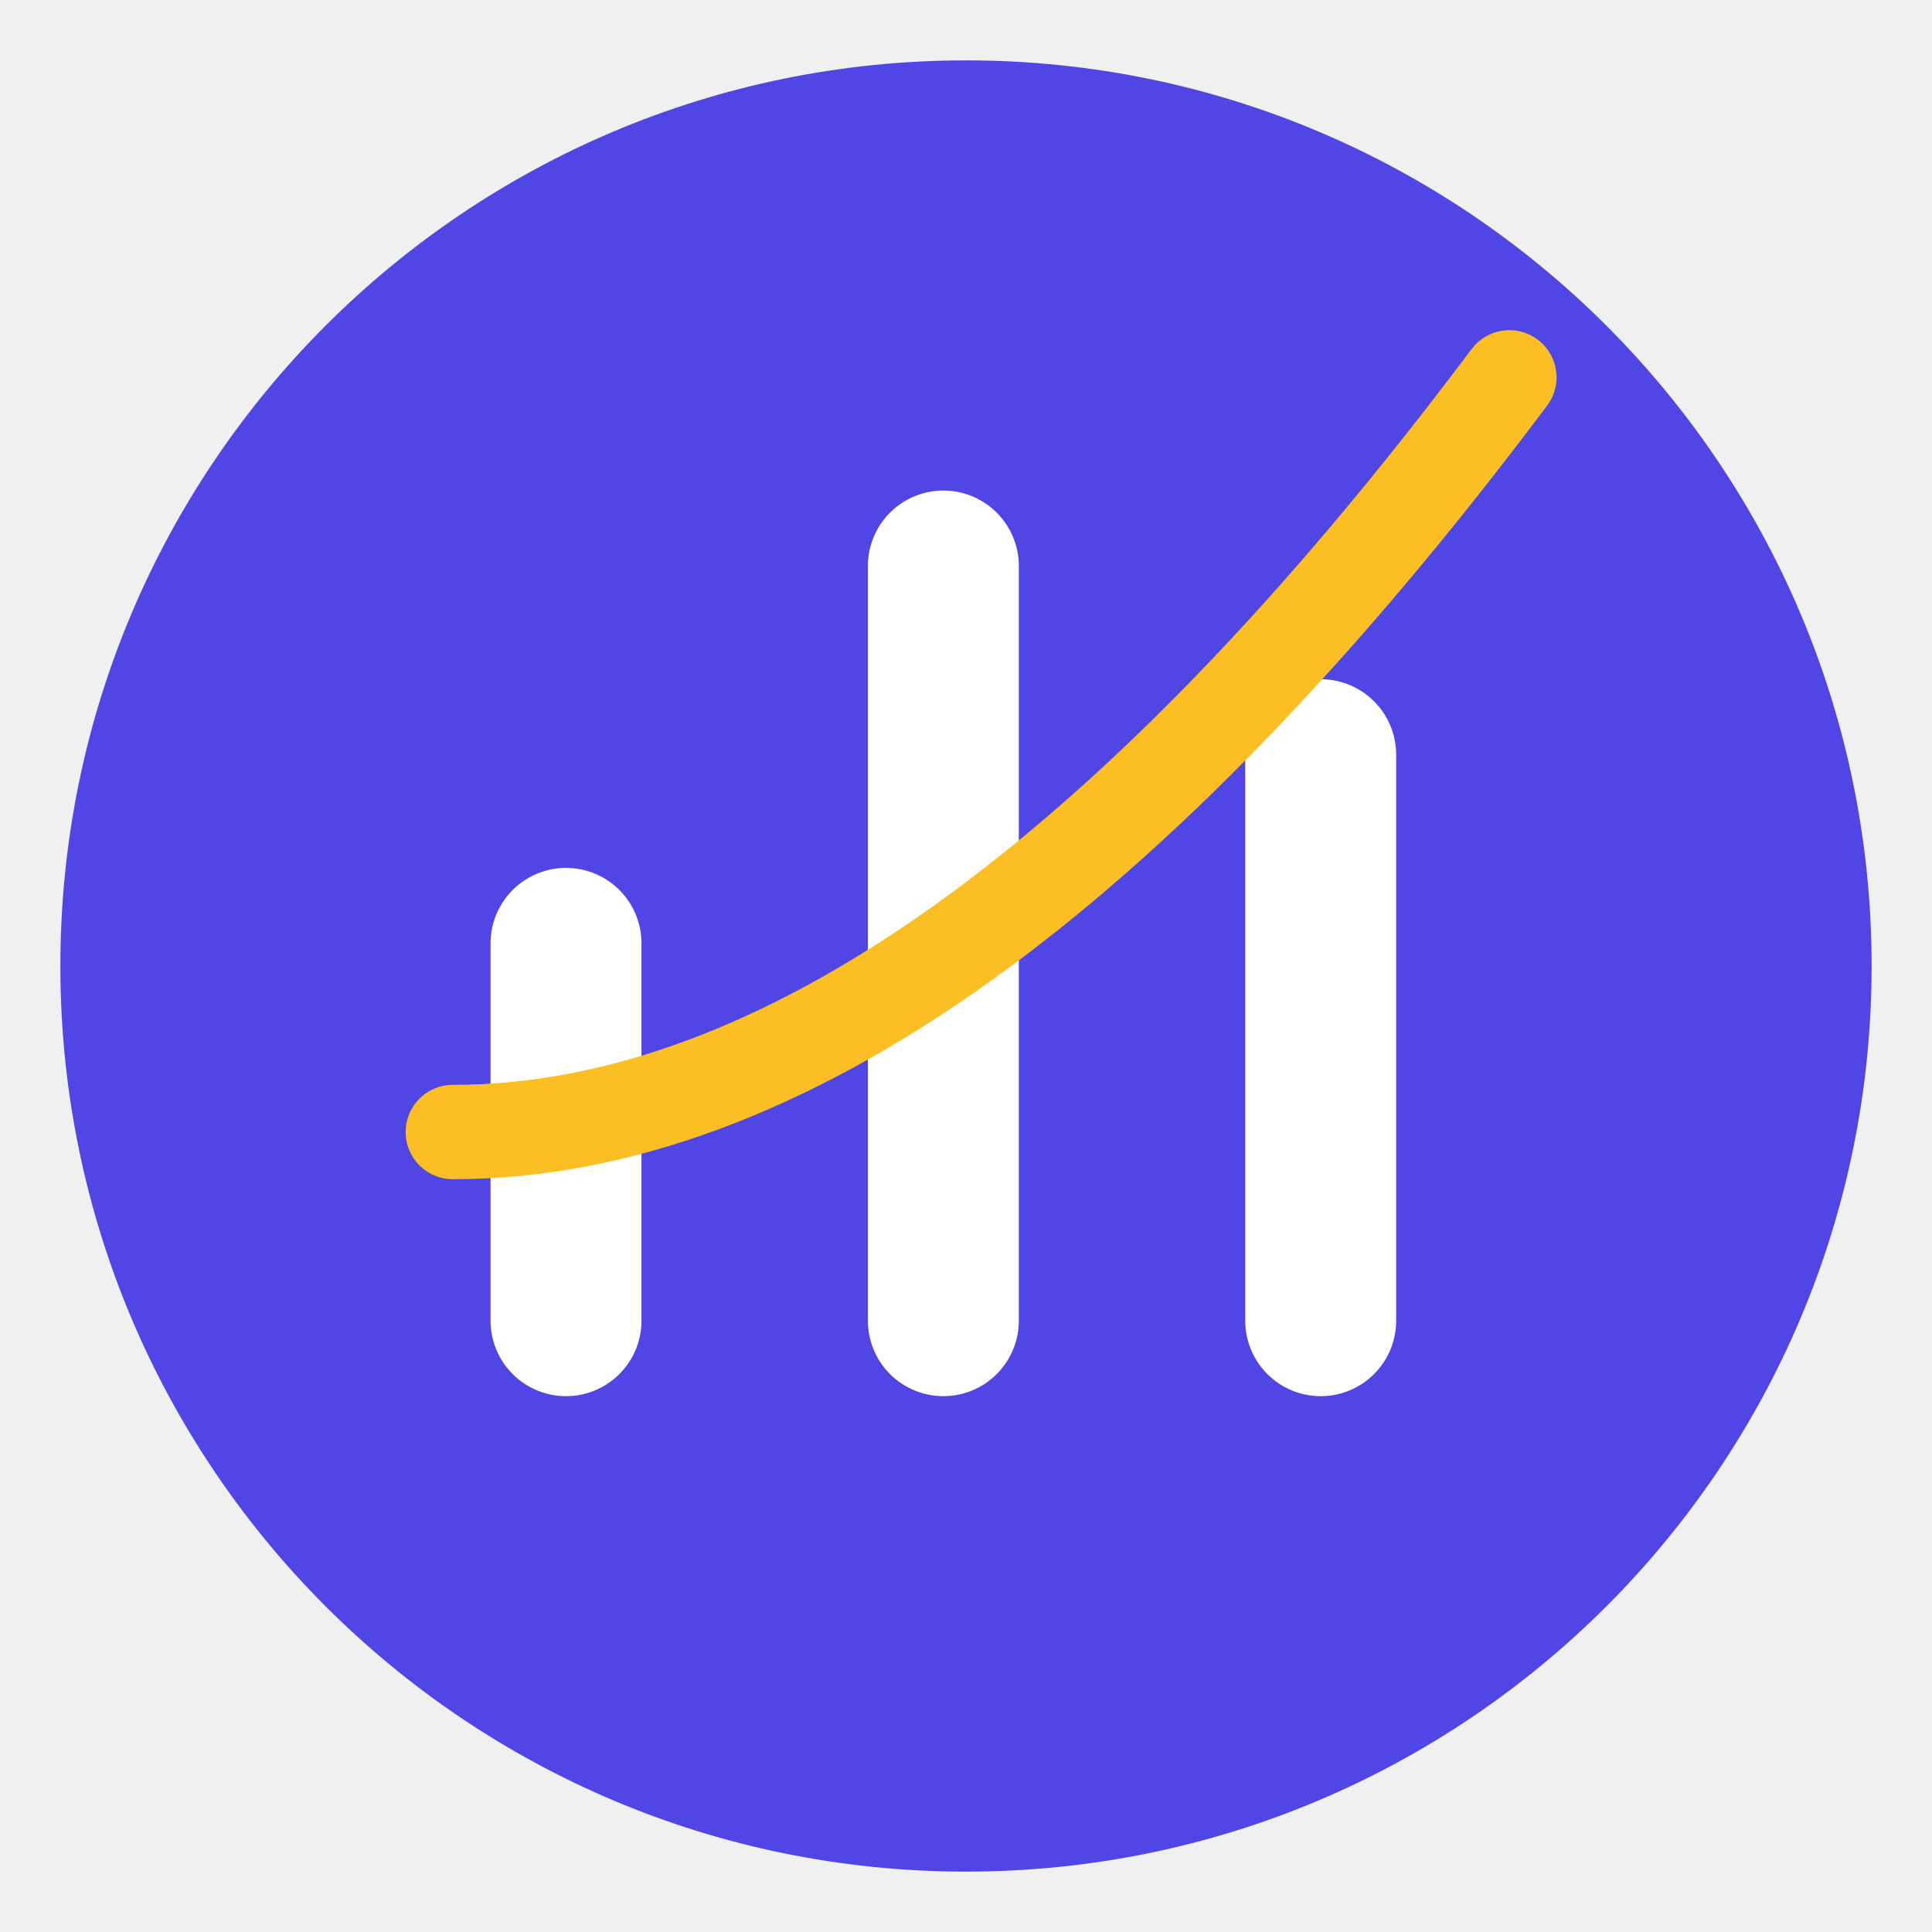
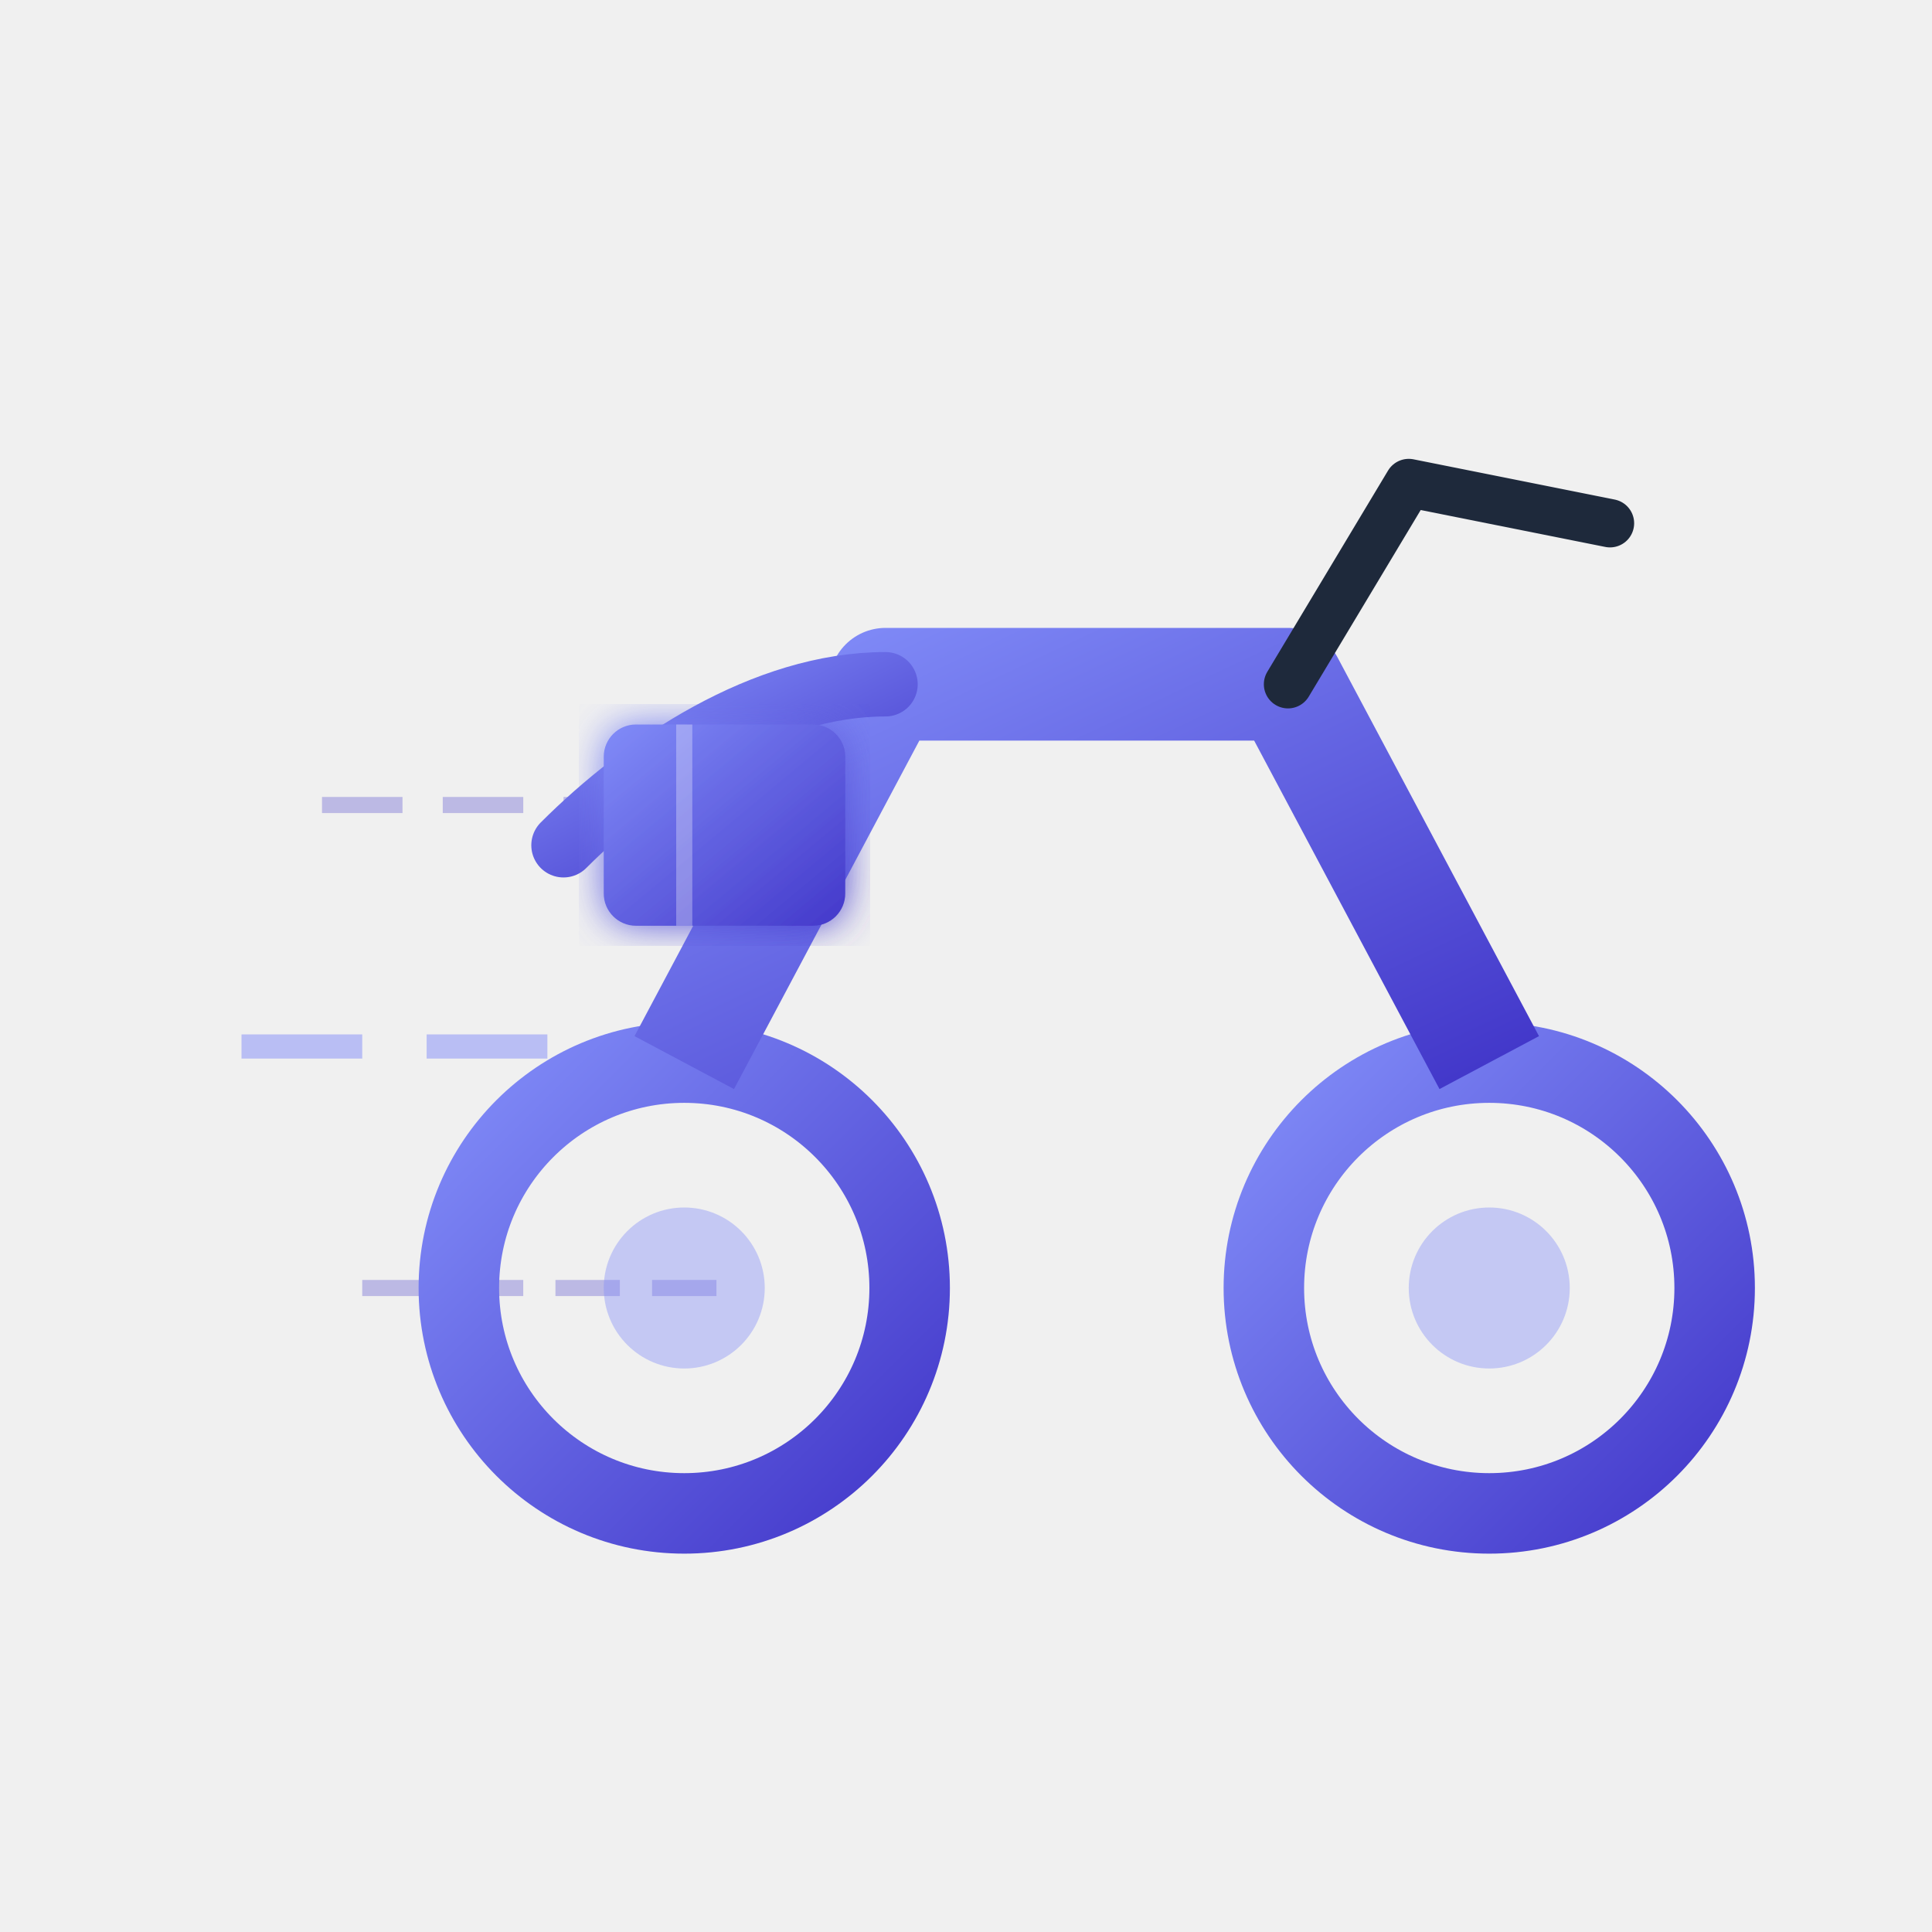
- <svg xmlns="http://www.w3.org/2000/svg" width="512" height="512" viewBox="0 0 512 512" fill="none">
-   <circle cx="256" cy="256" r="240" fill="#4f46e5" />
-   <path d="M150 350 L150 250 M250 350 L250 150 M350 350 L350 200" stroke="white" stroke-width="40" stroke-linecap="round" />
-   <path d="M120 300 Q 250 300 400 100" stroke="#fbbf24" stroke-width="25" stroke-linecap="round" fill="none" />
+ <svg xmlns="http://www.w3.org/2000/svg" width="240" height="240" viewBox="0 0 240 240" fill="none">
+   <defs>
+     <linearGradient id="mainGrad" x1="0%" y1="0%" x2="100%" y2="100%">
+       <stop offset="0%" style="stop-color:#818cf8;stop-opacity:1" />
+       <stop offset="100%" style="stop-color:#4338ca;stop-opacity:1" />
+     </linearGradient>
+     <filter id="glow">
+       <feGaussianBlur stdDeviation="2.5" result="coloredBlur" />
+       <feMerge>
+         <feMergeNode in="coloredBlur" />
+         <feMergeNode in="SourceGraphic" />
+       </feMerge>
+     </filter>
+   </defs>
+   <path d="M40 100 H100" stroke="#4338ca" stroke-width="2" stroke-dasharray="10 5" opacity="0.3" />
+   <path d="M30 130 H80" stroke="#818cf8" stroke-width="3" stroke-dasharray="15 8" opacity="0.5" />
+   <path d="M45 160 H90" stroke="#4338ca" stroke-width="2" stroke-dasharray="8 4" opacity="0.3" />
+   <circle cx="85" cy="160" r="28" stroke="url(#mainGrad)" stroke-width="10" />
+   <circle cx="85" cy="160" r="10" fill="#818cf8" opacity="0.4" />
+   <circle cx="185" cy="160" r="28" stroke="url(#mainGrad)" stroke-width="10" />
+   <circle cx="185" cy="160" r="10" fill="#818cf8" opacity="0.4" />
+   <path d="M85 132L110 85H160L185 132" stroke="url(#mainGrad)" stroke-width="14" stroke-linejoin="round" />
+   <path d="M160 85L175 60L200 65" stroke="#1e293b" stroke-width="6" stroke-linecap="round" stroke-linejoin="round" />
+   <path d="M110 85C95 85 80 95 70 105" stroke="url(#mainGrad)" stroke-width="8" stroke-linecap="round" />
+   <rect x="75" y="90" width="30" height="25" rx="4" fill="url(#mainGrad)" filter="url(#glow)" />
+   <path d="M85 90V115" stroke="white" stroke-width="2" stroke-opacity="0.3" />
</svg>
